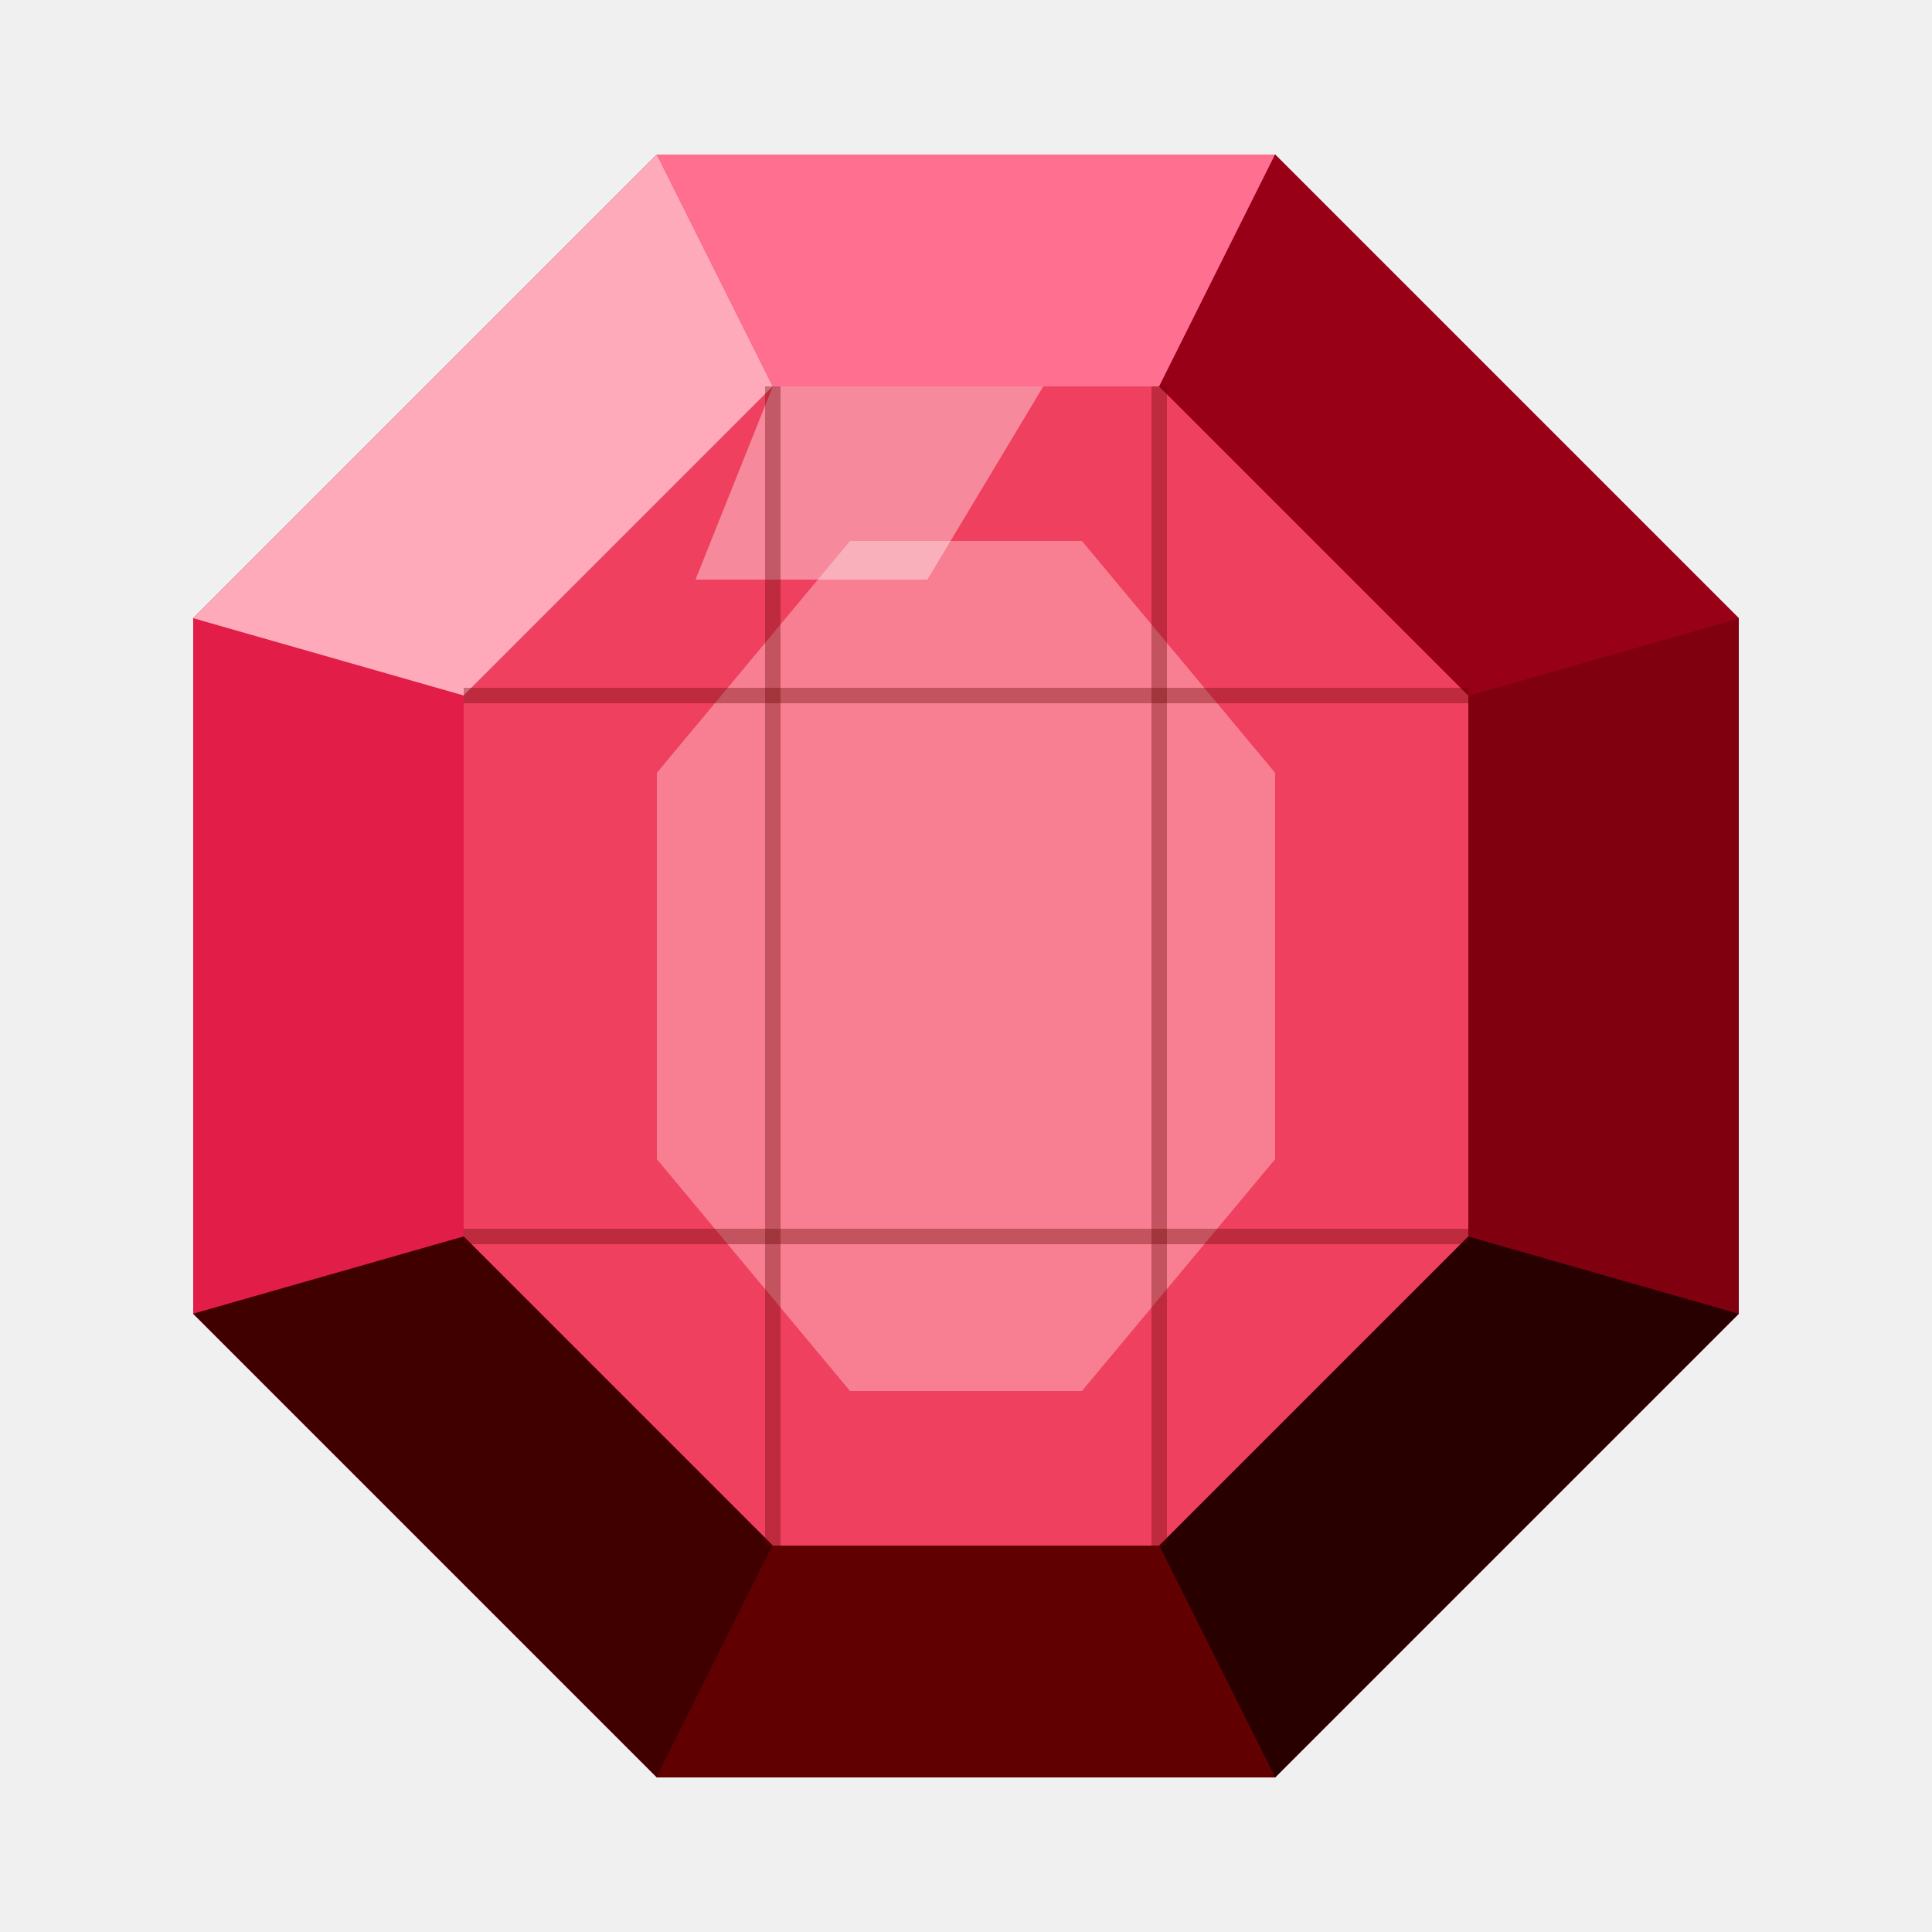
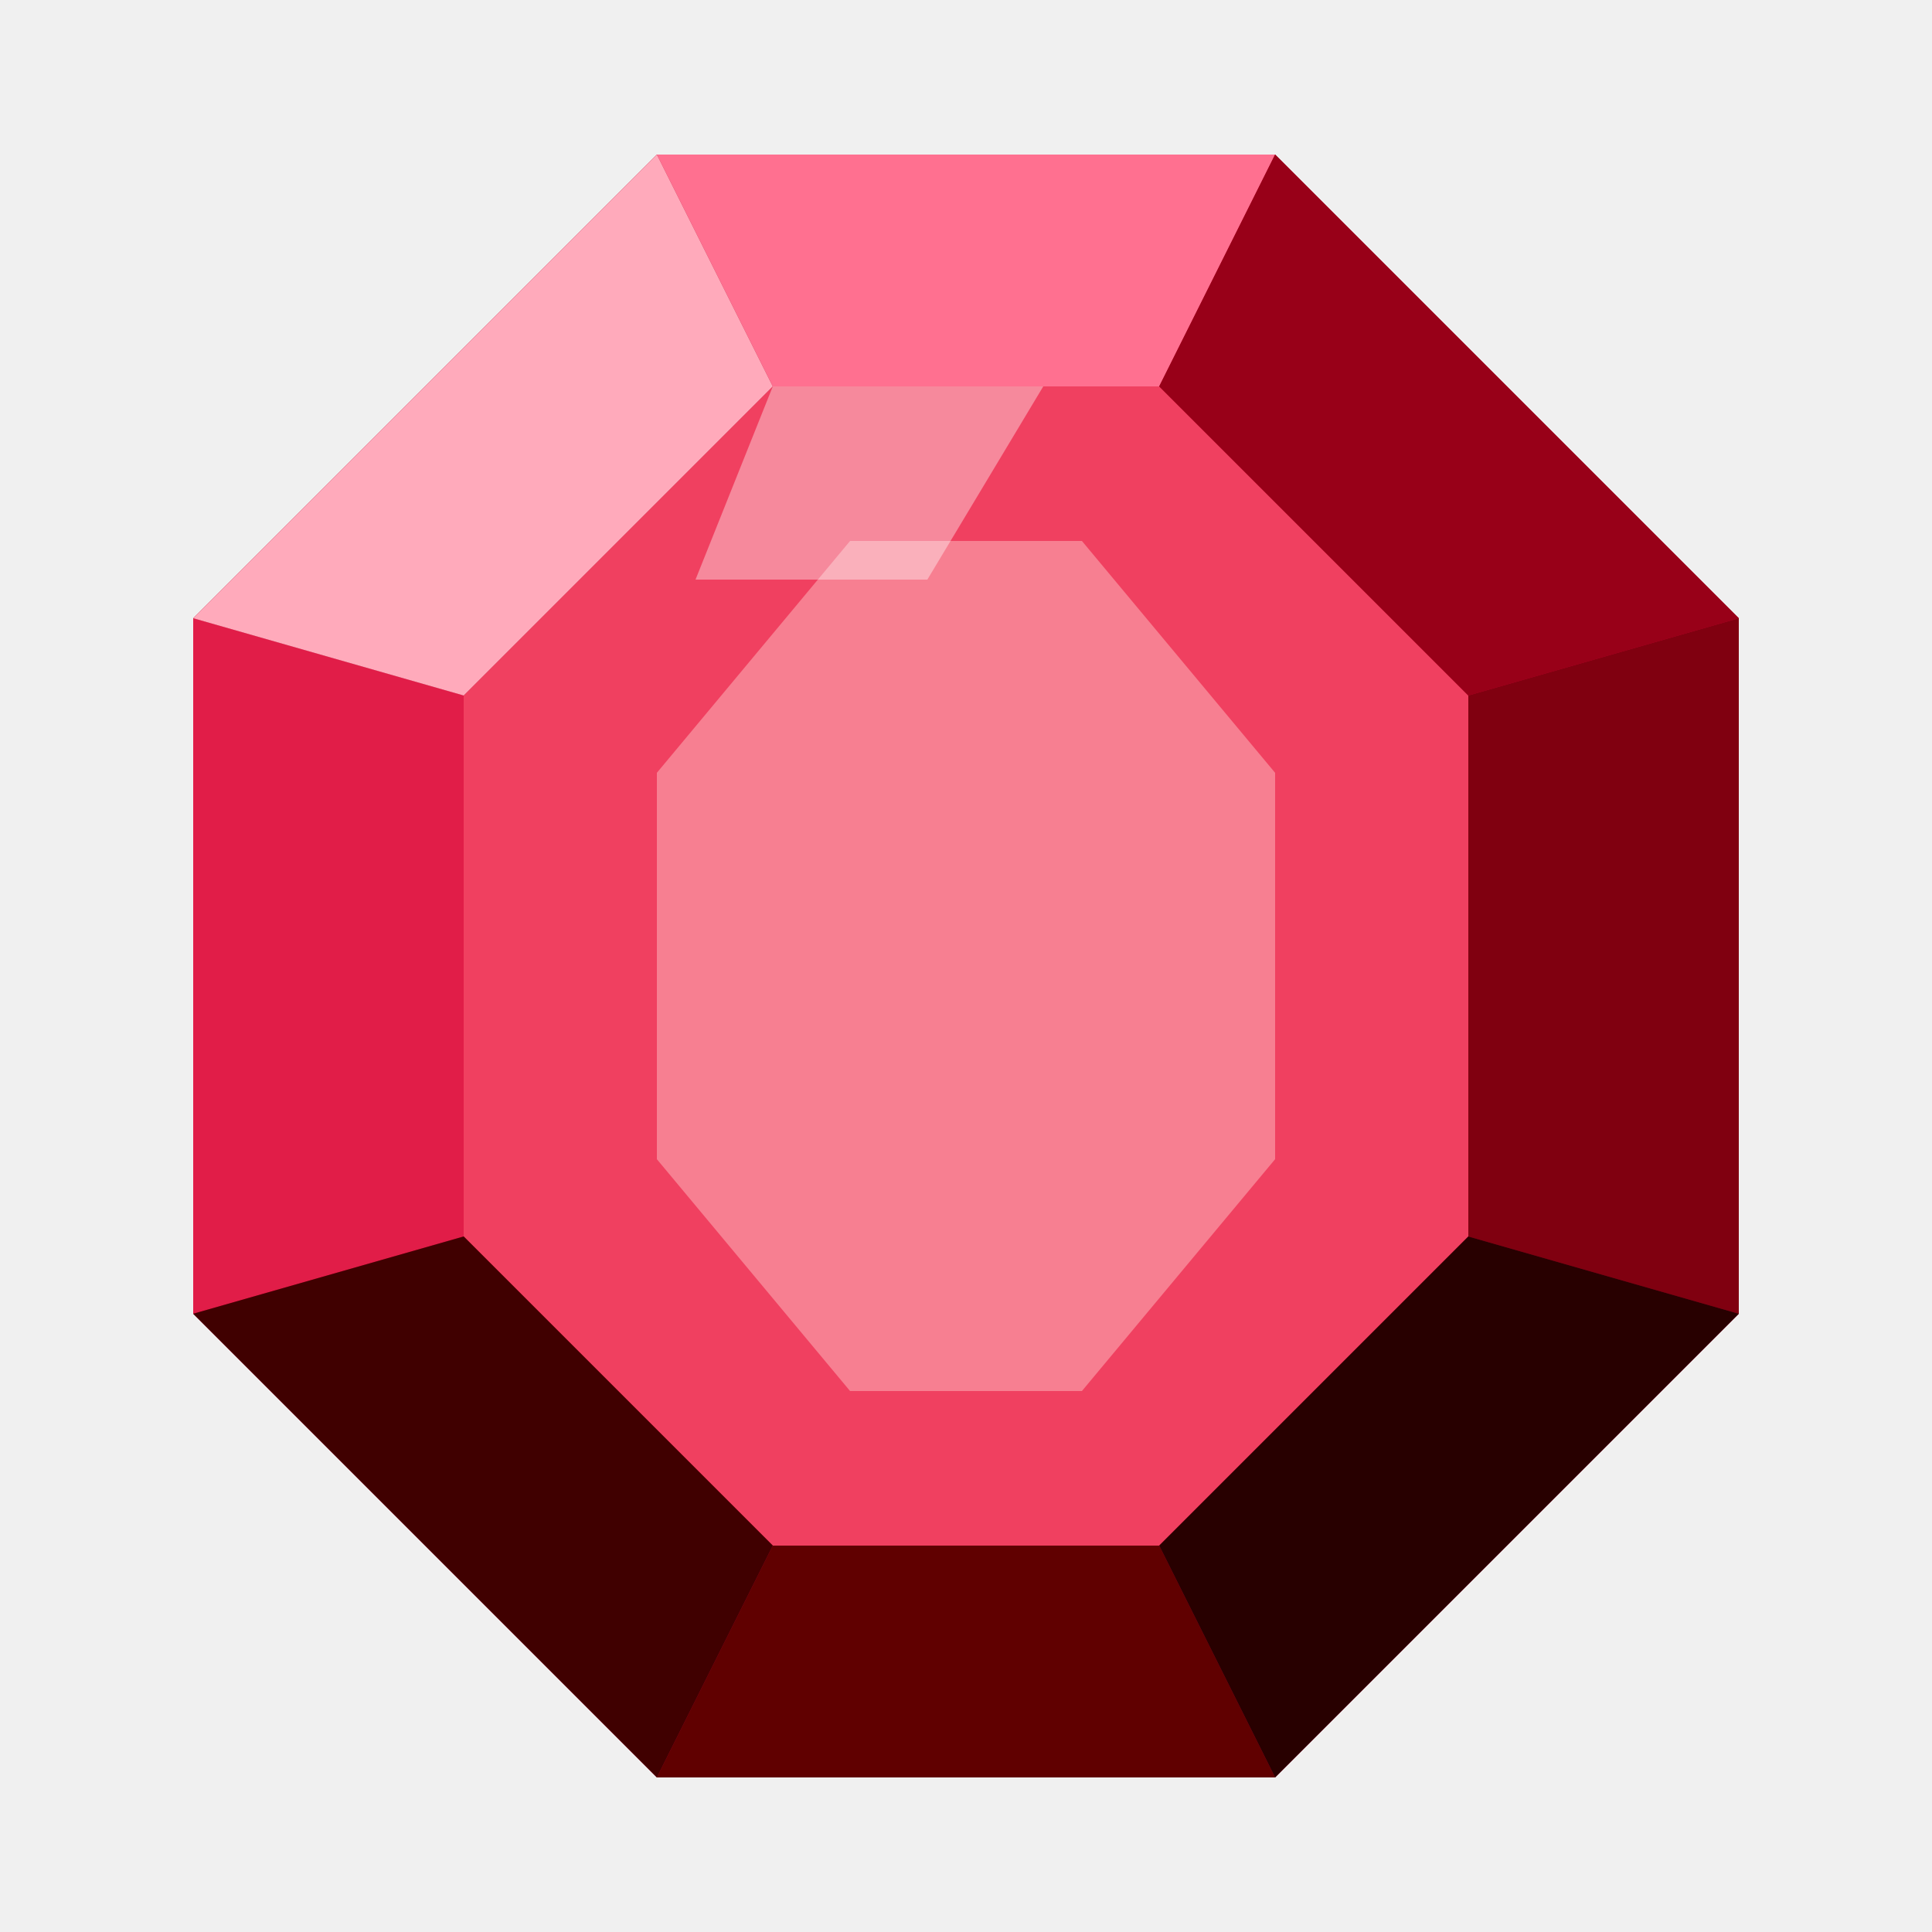
<svg xmlns="http://www.w3.org/2000/svg" viewBox="0 0 100 100">
  <polygon points="34,8 66,8 90,32 90,68 66,92 34,92 10,68 10,32" fill="#B80028" />
  <polygon points="40,20 60,20 76,36 76,64 60,80 40,80 24,64 24,36" fill="#F04060" />
  <polygon points="34,8 66,8 60,20 40,20" fill="#FF7090" />
  <polygon points="10,32 24,36 24,64 10,68" fill="#E11D48" />
  <polygon points="90,32 76,36 76,64 90,68" fill="#800010" />
  <polygon points="34,92 66,92 60,80 40,80" fill="#600000" />
  <polygon points="10,32 34,8 40,20 24,36" fill="#FFAABB" />
  <polygon points="66,8 90,32 76,36 60,20" fill="#980018" />
  <polygon points="10,68 34,92 40,80 24,64" fill="#400000" />
  <polygon points="90,68 66,92 60,80 76,64" fill="#280000" />
  <polygon points="44,28 56,28 66,40 66,60 56,72 44,72 34,60 34,40" fill="#FFCCCC" opacity="0.45" />
  <polygon points="40,20 54,20 48,30 36,30" fill="white" opacity="0.38" />
-   <line x1="40" y1="20" x2="40" y2="80" stroke="#600000" stroke-width="0.8" opacity="0.35" />
-   <line x1="60" y1="20" x2="60" y2="80" stroke="#600000" stroke-width="0.8" opacity="0.35" />
-   <line x1="24" y1="36" x2="76" y2="36" stroke="#600000" stroke-width="0.8" opacity="0.35" />
-   <line x1="24" y1="64" x2="76" y2="64" stroke="#600000" stroke-width="0.8" opacity="0.35" />
</svg>
